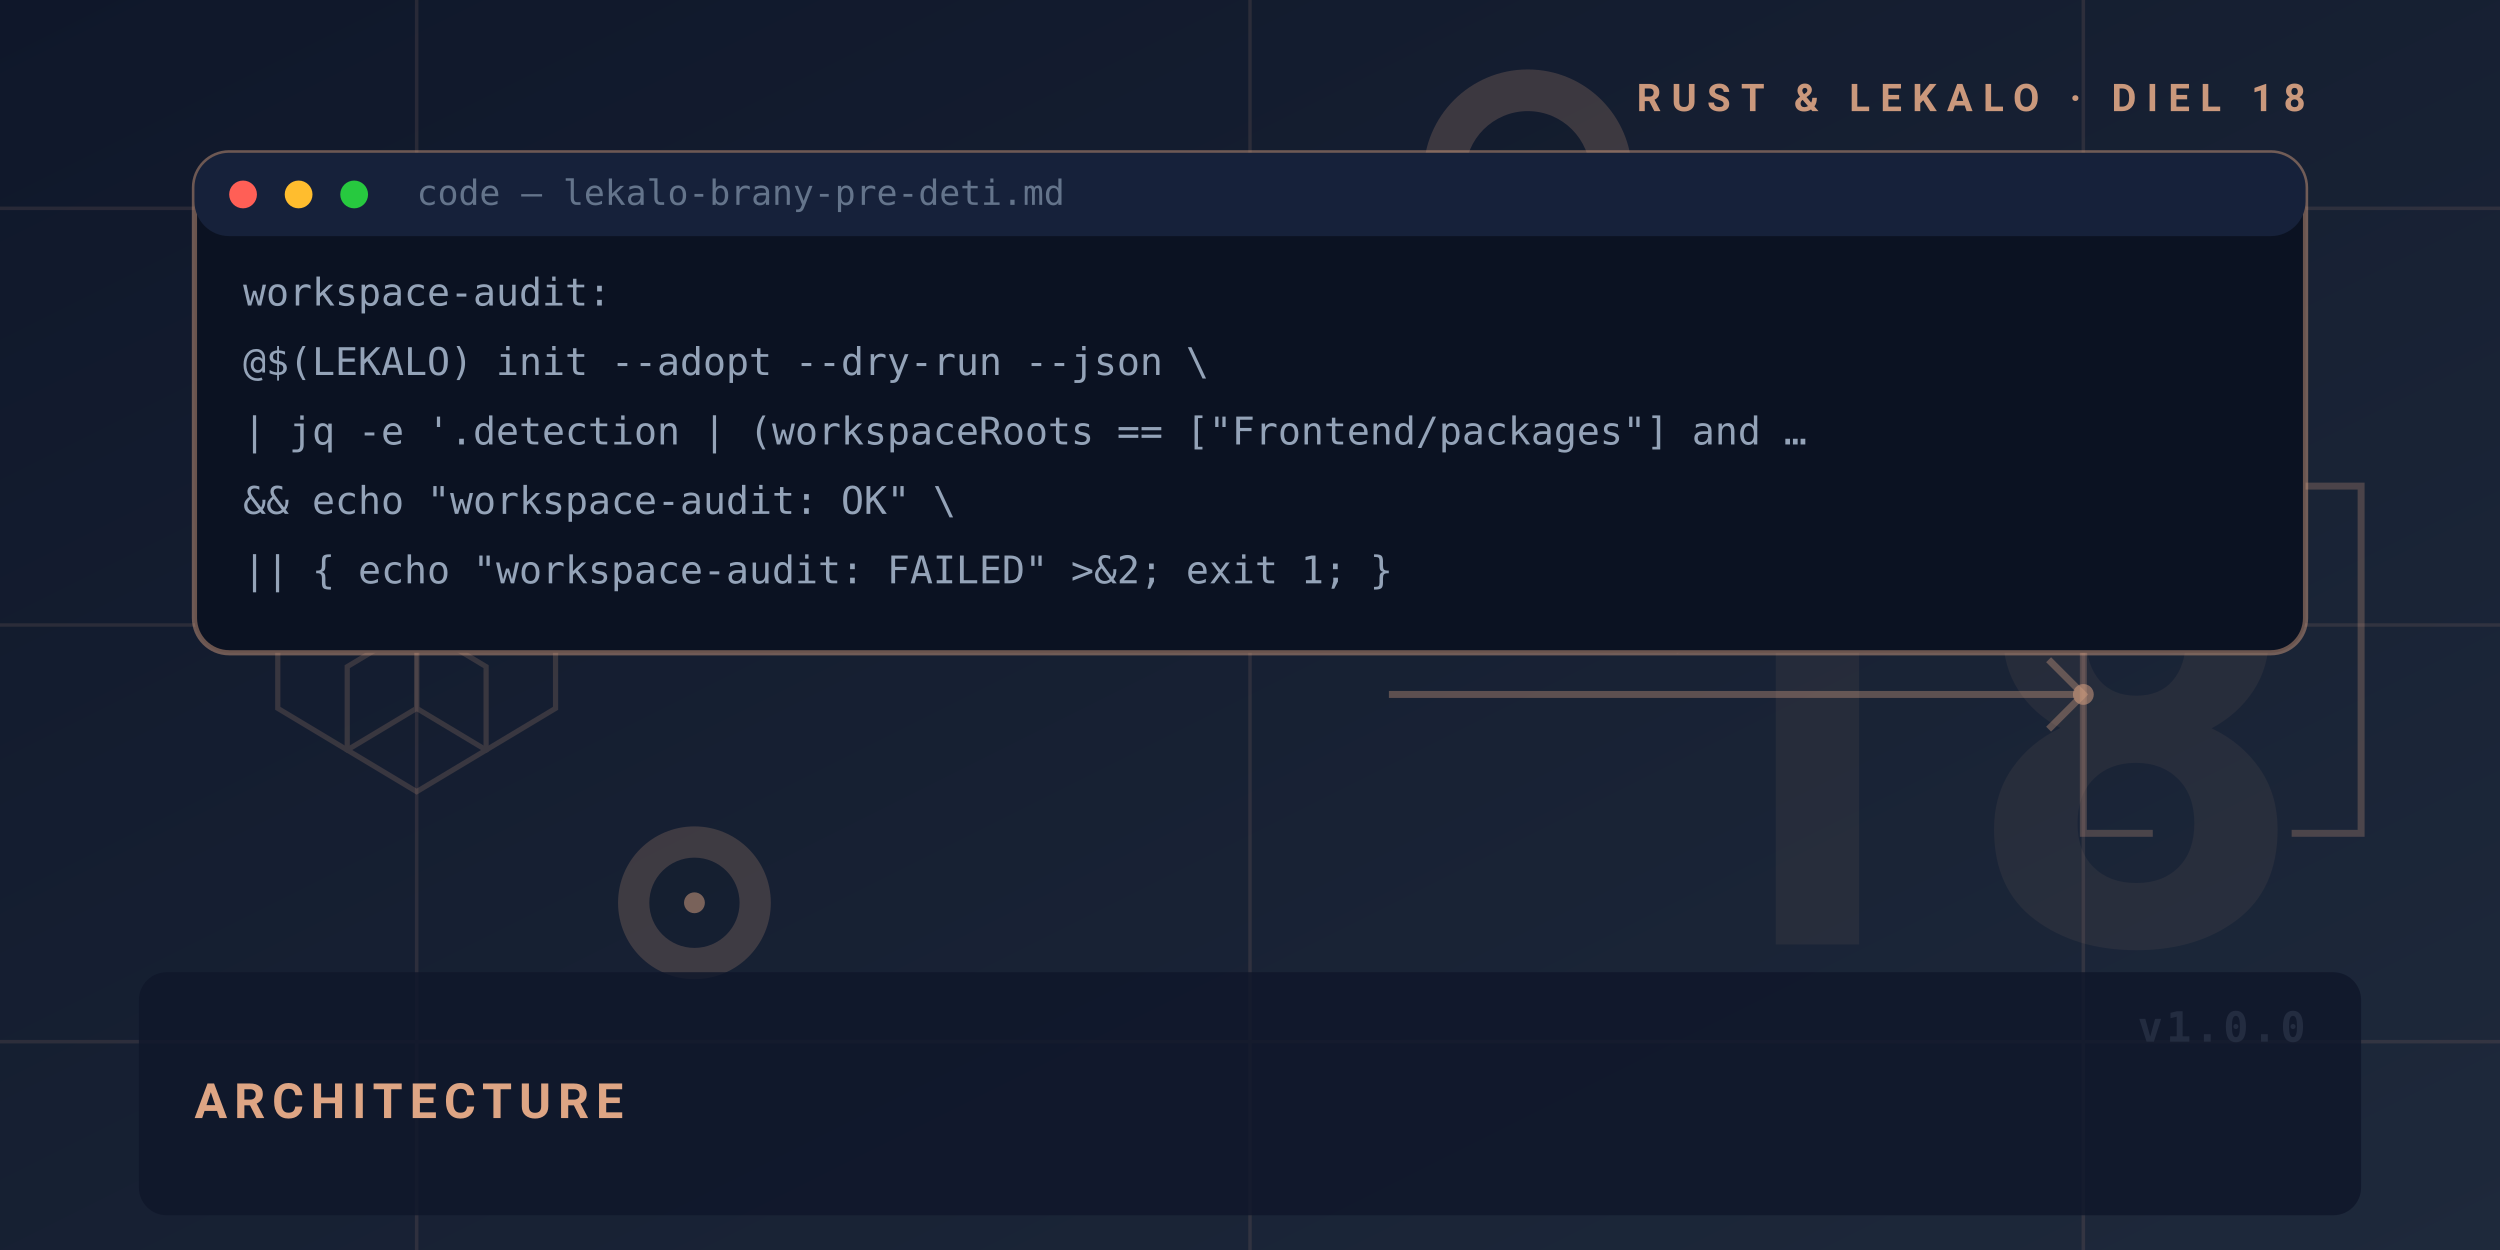
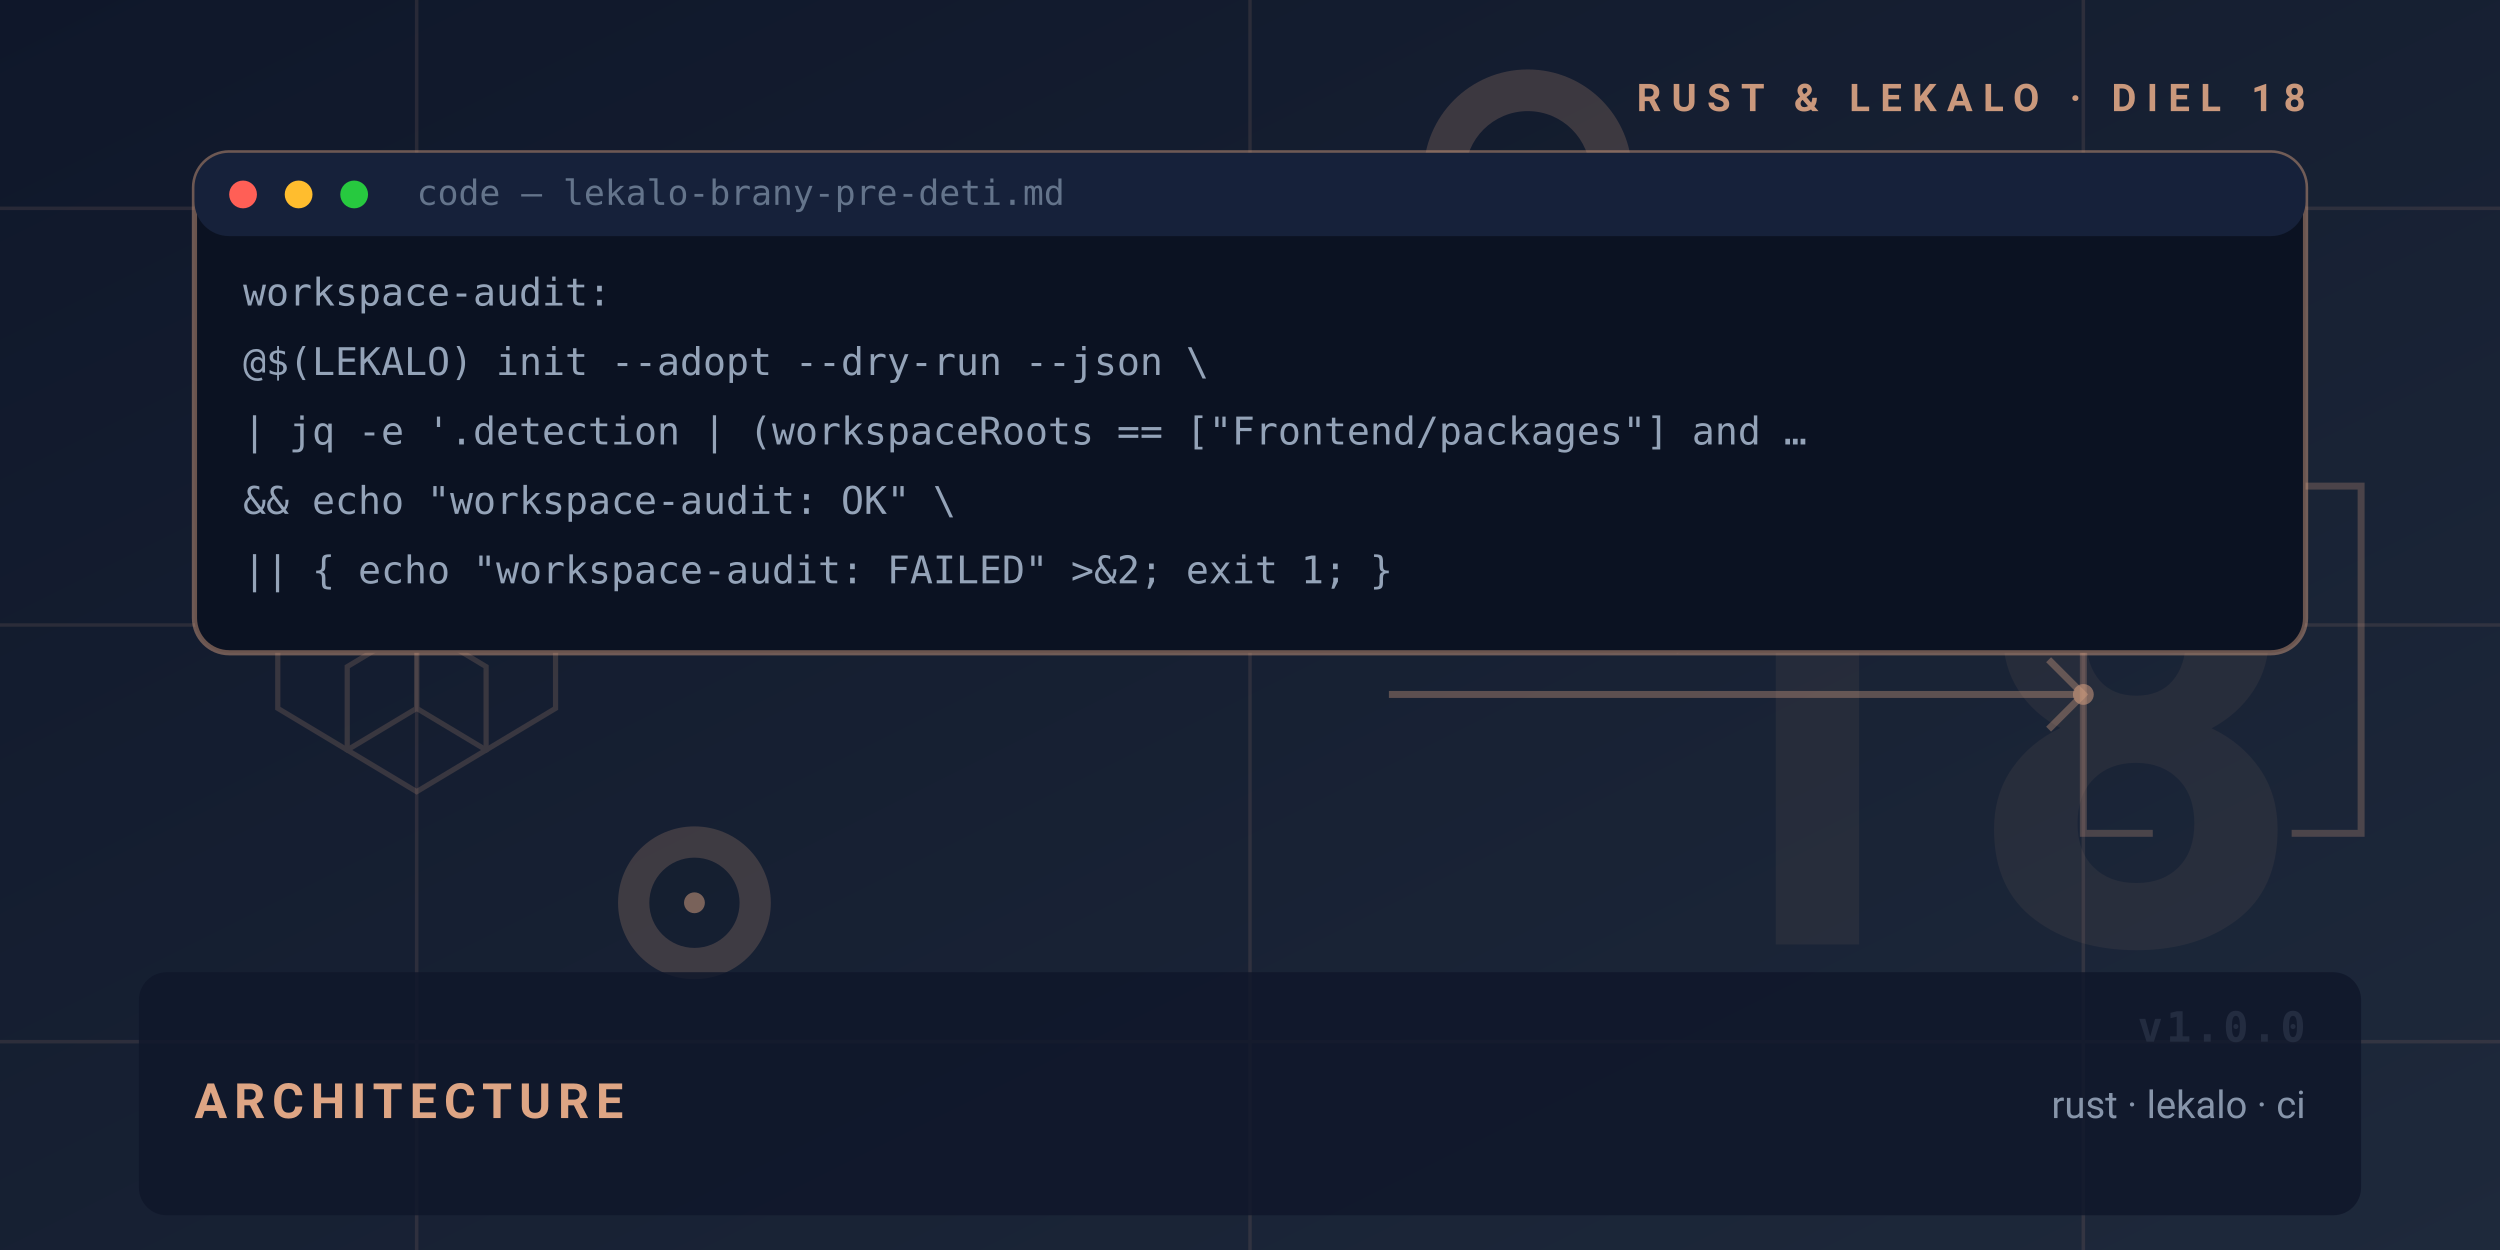
<svg xmlns="http://www.w3.org/2000/svg" viewBox="0 0 720 360" width="720" height="360">
  <defs>
    <linearGradient id="bg" x1="0%" y1="0%" x2="100%" y2="100%">
      <stop offset="0%" style="stop-color:#0f172a" />
      <stop offset="100%" style="stop-color:#1e293b" />
    </linearGradient>
  </defs>
  <rect width="720" height="360" fill="url(#bg)" />
  <g opacity="0.12" stroke="#DEA584" stroke-width="1">
    <line x1="0" y1="60" x2="720" y2="60" />
    <line x1="0" y1="180" x2="720" y2="180" />
    <line x1="0" y1="300" x2="720" y2="300" />
    <line x1="120" y1="0" x2="120" y2="360" />
    <line x1="360" y1="0" x2="360" y2="360" />
    <line x1="600" y1="0" x2="600" y2="360" />
  </g>
  <g opacity="0.18" fill="none" stroke="#DEA584" stroke-width="1.5">
    <polygon points="520,80 540,68 560,80 560,104 540,116 520,104" />
    <polygon points="560,80 580,68 600,80 600,104 580,116 560,104" />
    <polygon points="540,92 560,80 580,92 580,116 560,128 540,116" />
    <polygon points="80,180 100,168 120,180 120,204 100,216 80,204" />
    <polygon points="120,180 140,168 160,180 160,204 140,216 120,204" />
    <polygon points="100,192 120,180 140,192 140,216 120,228 100,216" />
  </g>
  <g stroke="#DEA584" stroke-width="2" fill="none" opacity="0.35">
    <path d="M180,100 L380,100" />
    <path d="M370,90 L380,100 L370,110" />
    <path d="M400,200 L600,200" />
    <path d="M590,190 L600,200 L590,210" />
  </g>
  <g fill="#DEA584" opacity="0.2">
    <circle cx="440" cy="50" r="30" />
    <circle cx="440" cy="50" r="18" fill="#0f172a" />
    <circle cx="200" cy="260" r="22" />
    <circle cx="200" cy="260" r="13" fill="#0f172a" />
  </g>
  <g fill="none" stroke="#DEA584" stroke-width="2" opacity="0.25">
    <path d="M620,140 L600,140 L600,240 L620,240" />
    <path d="M660,140 L680,140 L680,240 L660,240" />
  </g>
  <g fill="#DEA584" opacity="0.5">
    <circle cx="440" cy="50" r="3" />
    <circle cx="200" cy="260" r="3" />
    <circle cx="180" cy="100" r="3" />
    <circle cx="600" cy="200" r="3" />
  </g>
  <text x="664" y="272" text-anchor="end" font-family="Segoe UI, Roboto, sans-serif" font-size="170" font-weight="bold" fill="#DEA584" opacity="0.07">18</text>
  <g>
    <rect x="56" y="44" width="608" height="144" rx="10" fill="#0b1222" stroke="#DEA584" stroke-opacity="0.45" stroke-width="1.5" />
    <rect x="56" y="44" width="608" height="24" rx="10" fill="#16213a" />
    <circle cx="70" cy="56" r="4" fill="#ff5f56" />
    <circle cx="86" cy="56" r="4" fill="#ffbd2e" />
    <circle cx="102" cy="56" r="4" fill="#27c93f" />
    <text x="120" y="59" font-family="monospace" font-size="10" fill="#64748b">code — lekalo-brany-pre-deti.md</text>
    <text x="70" y="88" font-family="monospace" font-size="11" fill="#94a3b8">workspace-audit:</text>
    <text x="70" y="108" font-family="monospace" font-size="11" fill="#94a3b8">@$(LEKALO) init --adopt --dry-run --json \</text>
    <text x="70" y="128" font-family="monospace" font-size="11" fill="#94a3b8">| jq -e '.detection | (workspaceRoots == ["Frontend/packages"] and …</text>
    <text x="70" y="148" font-family="monospace" font-size="11" fill="#94a3b8">&amp;&amp; echo "workspace-audit: OK" \</text>
    <text x="70" y="168" font-family="monospace" font-size="11" fill="#94a3b8">|| { echo "workspace-audit: FAILED" &gt;&amp;2; exit 1; }</text>
  </g>
  <text x="664" y="32" text-anchor="end" font-family="Segoe UI, Roboto, sans-serif" font-size="11" font-weight="bold" letter-spacing="3" fill="#DEA584" opacity="0.9">RUST &amp; LEKALO · DIEL 18</text>
  <text x="664" y="300" text-anchor="end" font-family="monospace" font-size="12" font-weight="bold" letter-spacing="1" fill="#94a3b8" opacity="0.85">v1.0.0</text>
  <rect x="40" y="280" width="640" height="70" rx="8" fill="#0f172a" fill-opacity="0.82" />
  <text x="56" y="322" font-family="Segoe UI, Roboto, sans-serif" font-size="14" font-weight="bold" letter-spacing="2" fill="#DEA584">ARCHITECTURE</text>
+   <text x="664" y="322" text-anchor="end" font-family="Segoe UI, Roboto, sans-serif" font-size="11" fill="#94a3b8" opacity="0.9">rust · lekalo · ci</text>
</svg>
